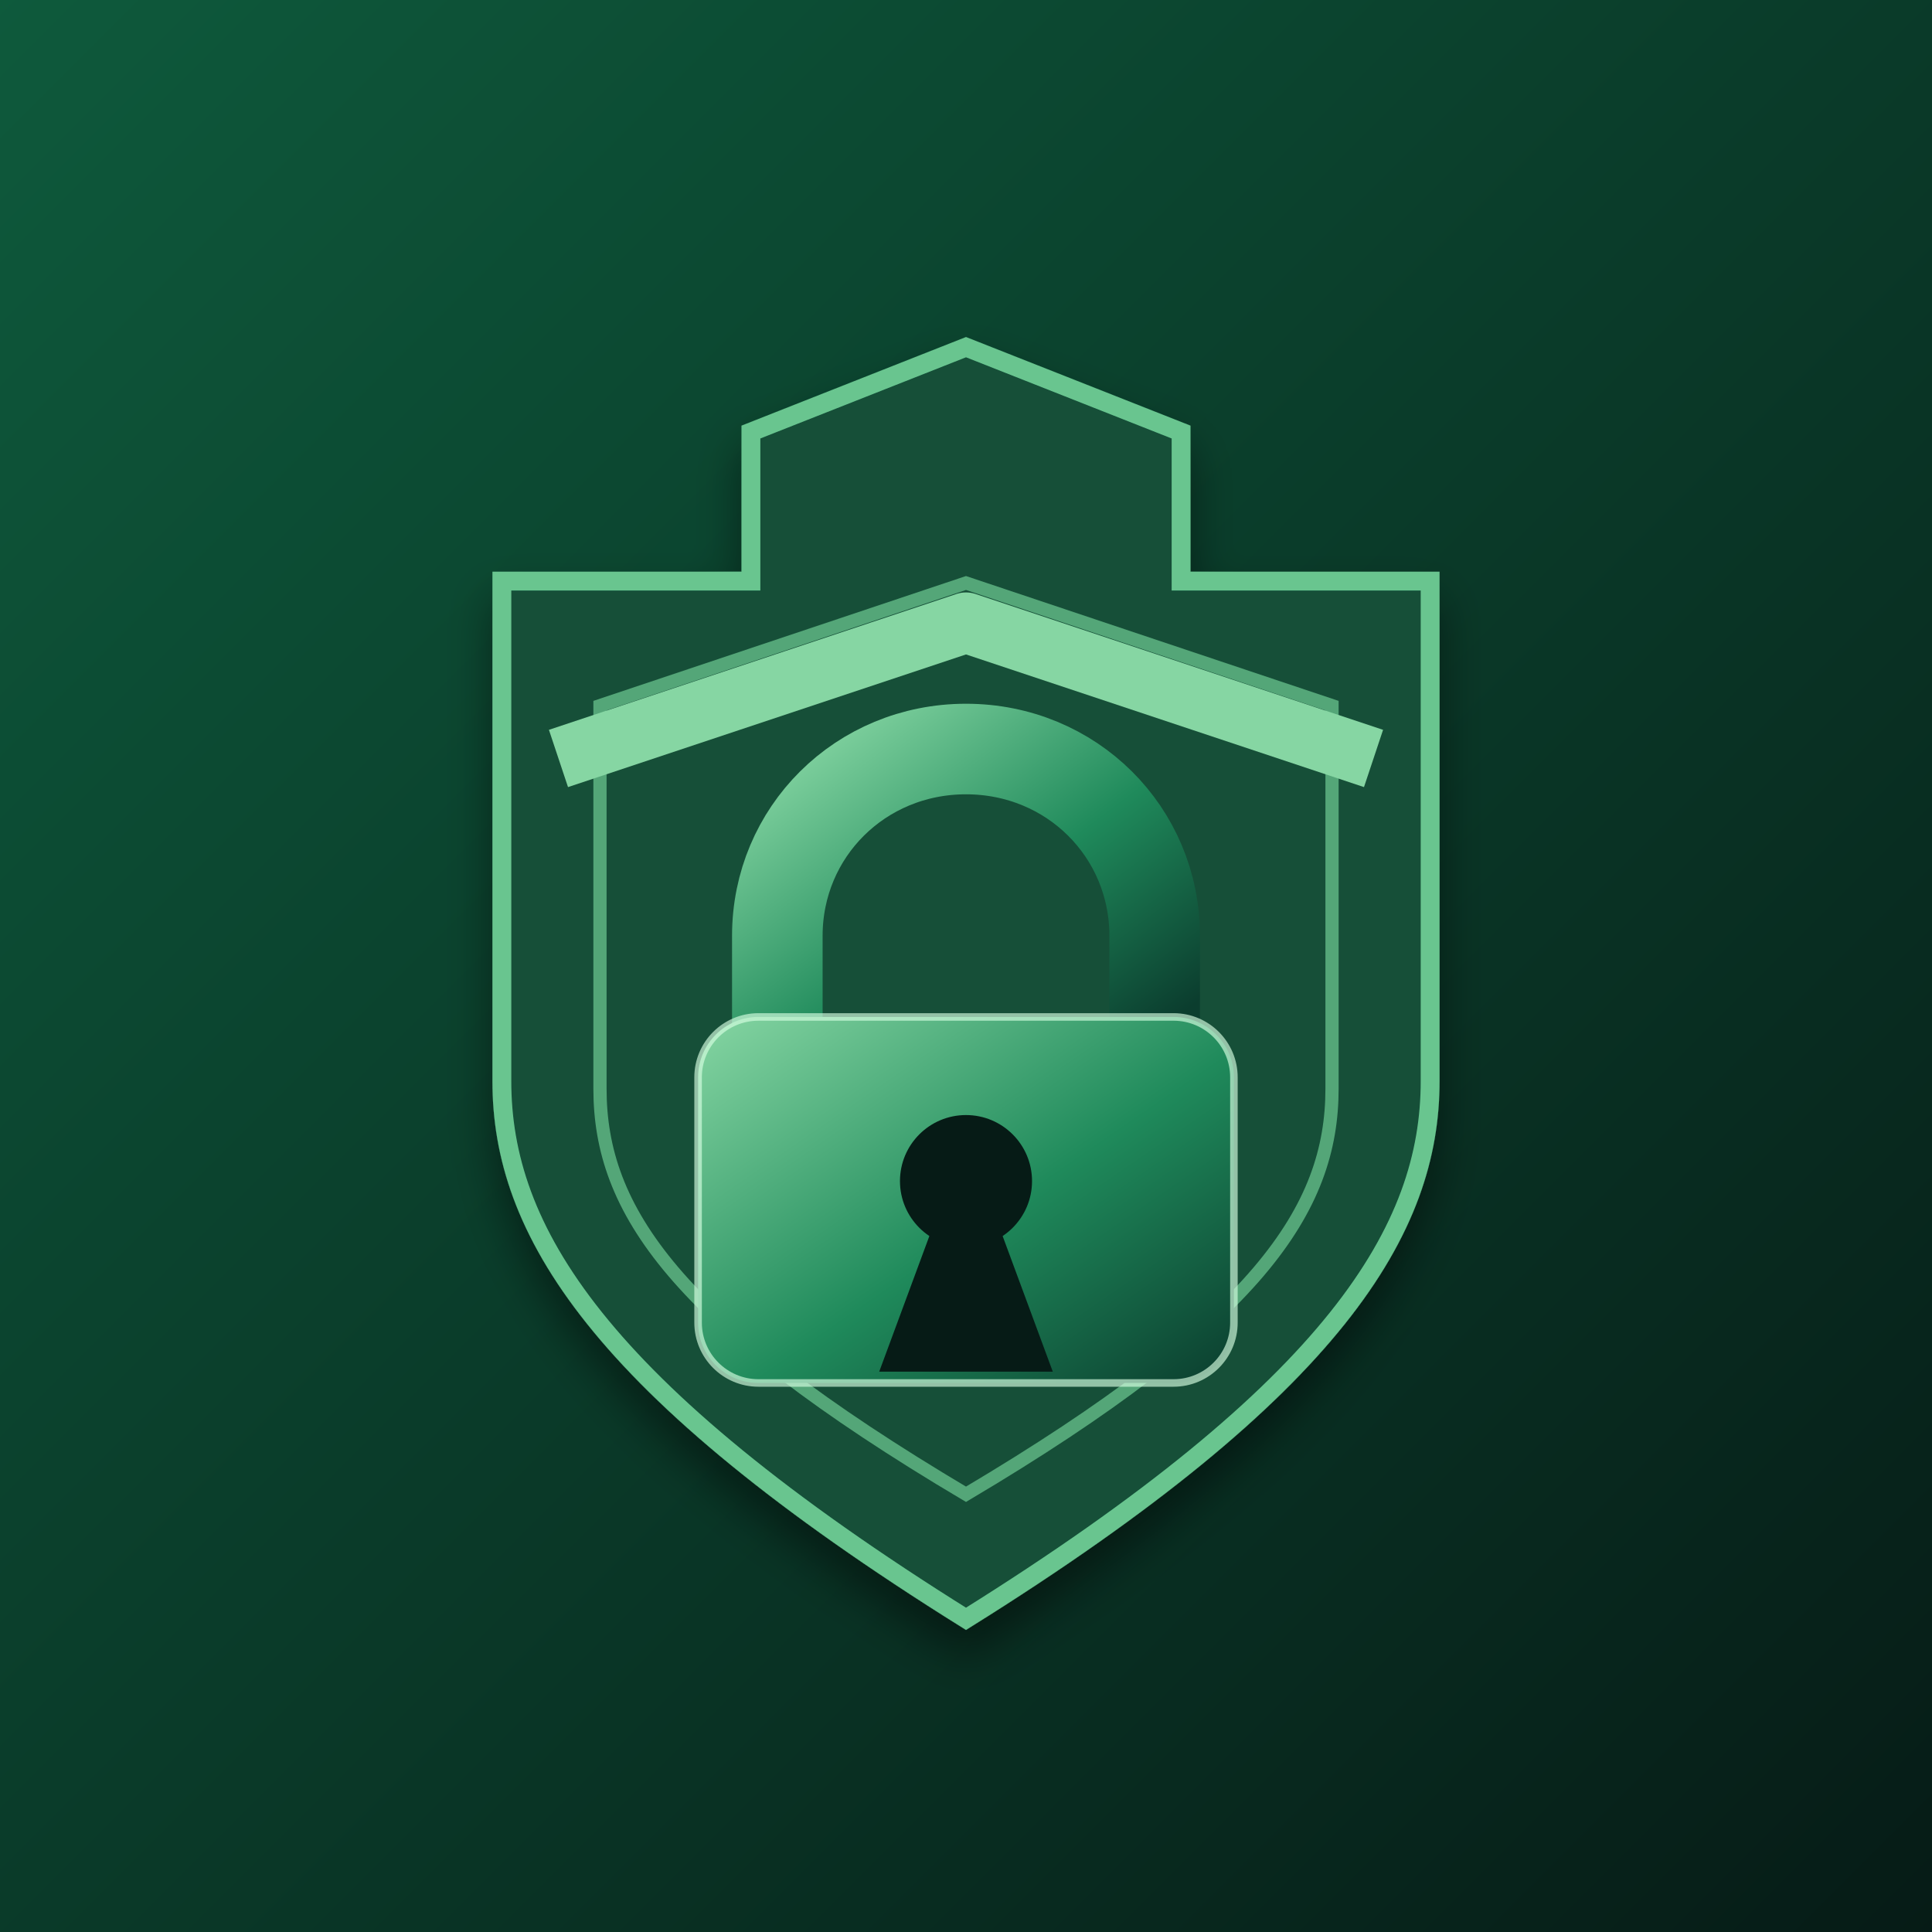
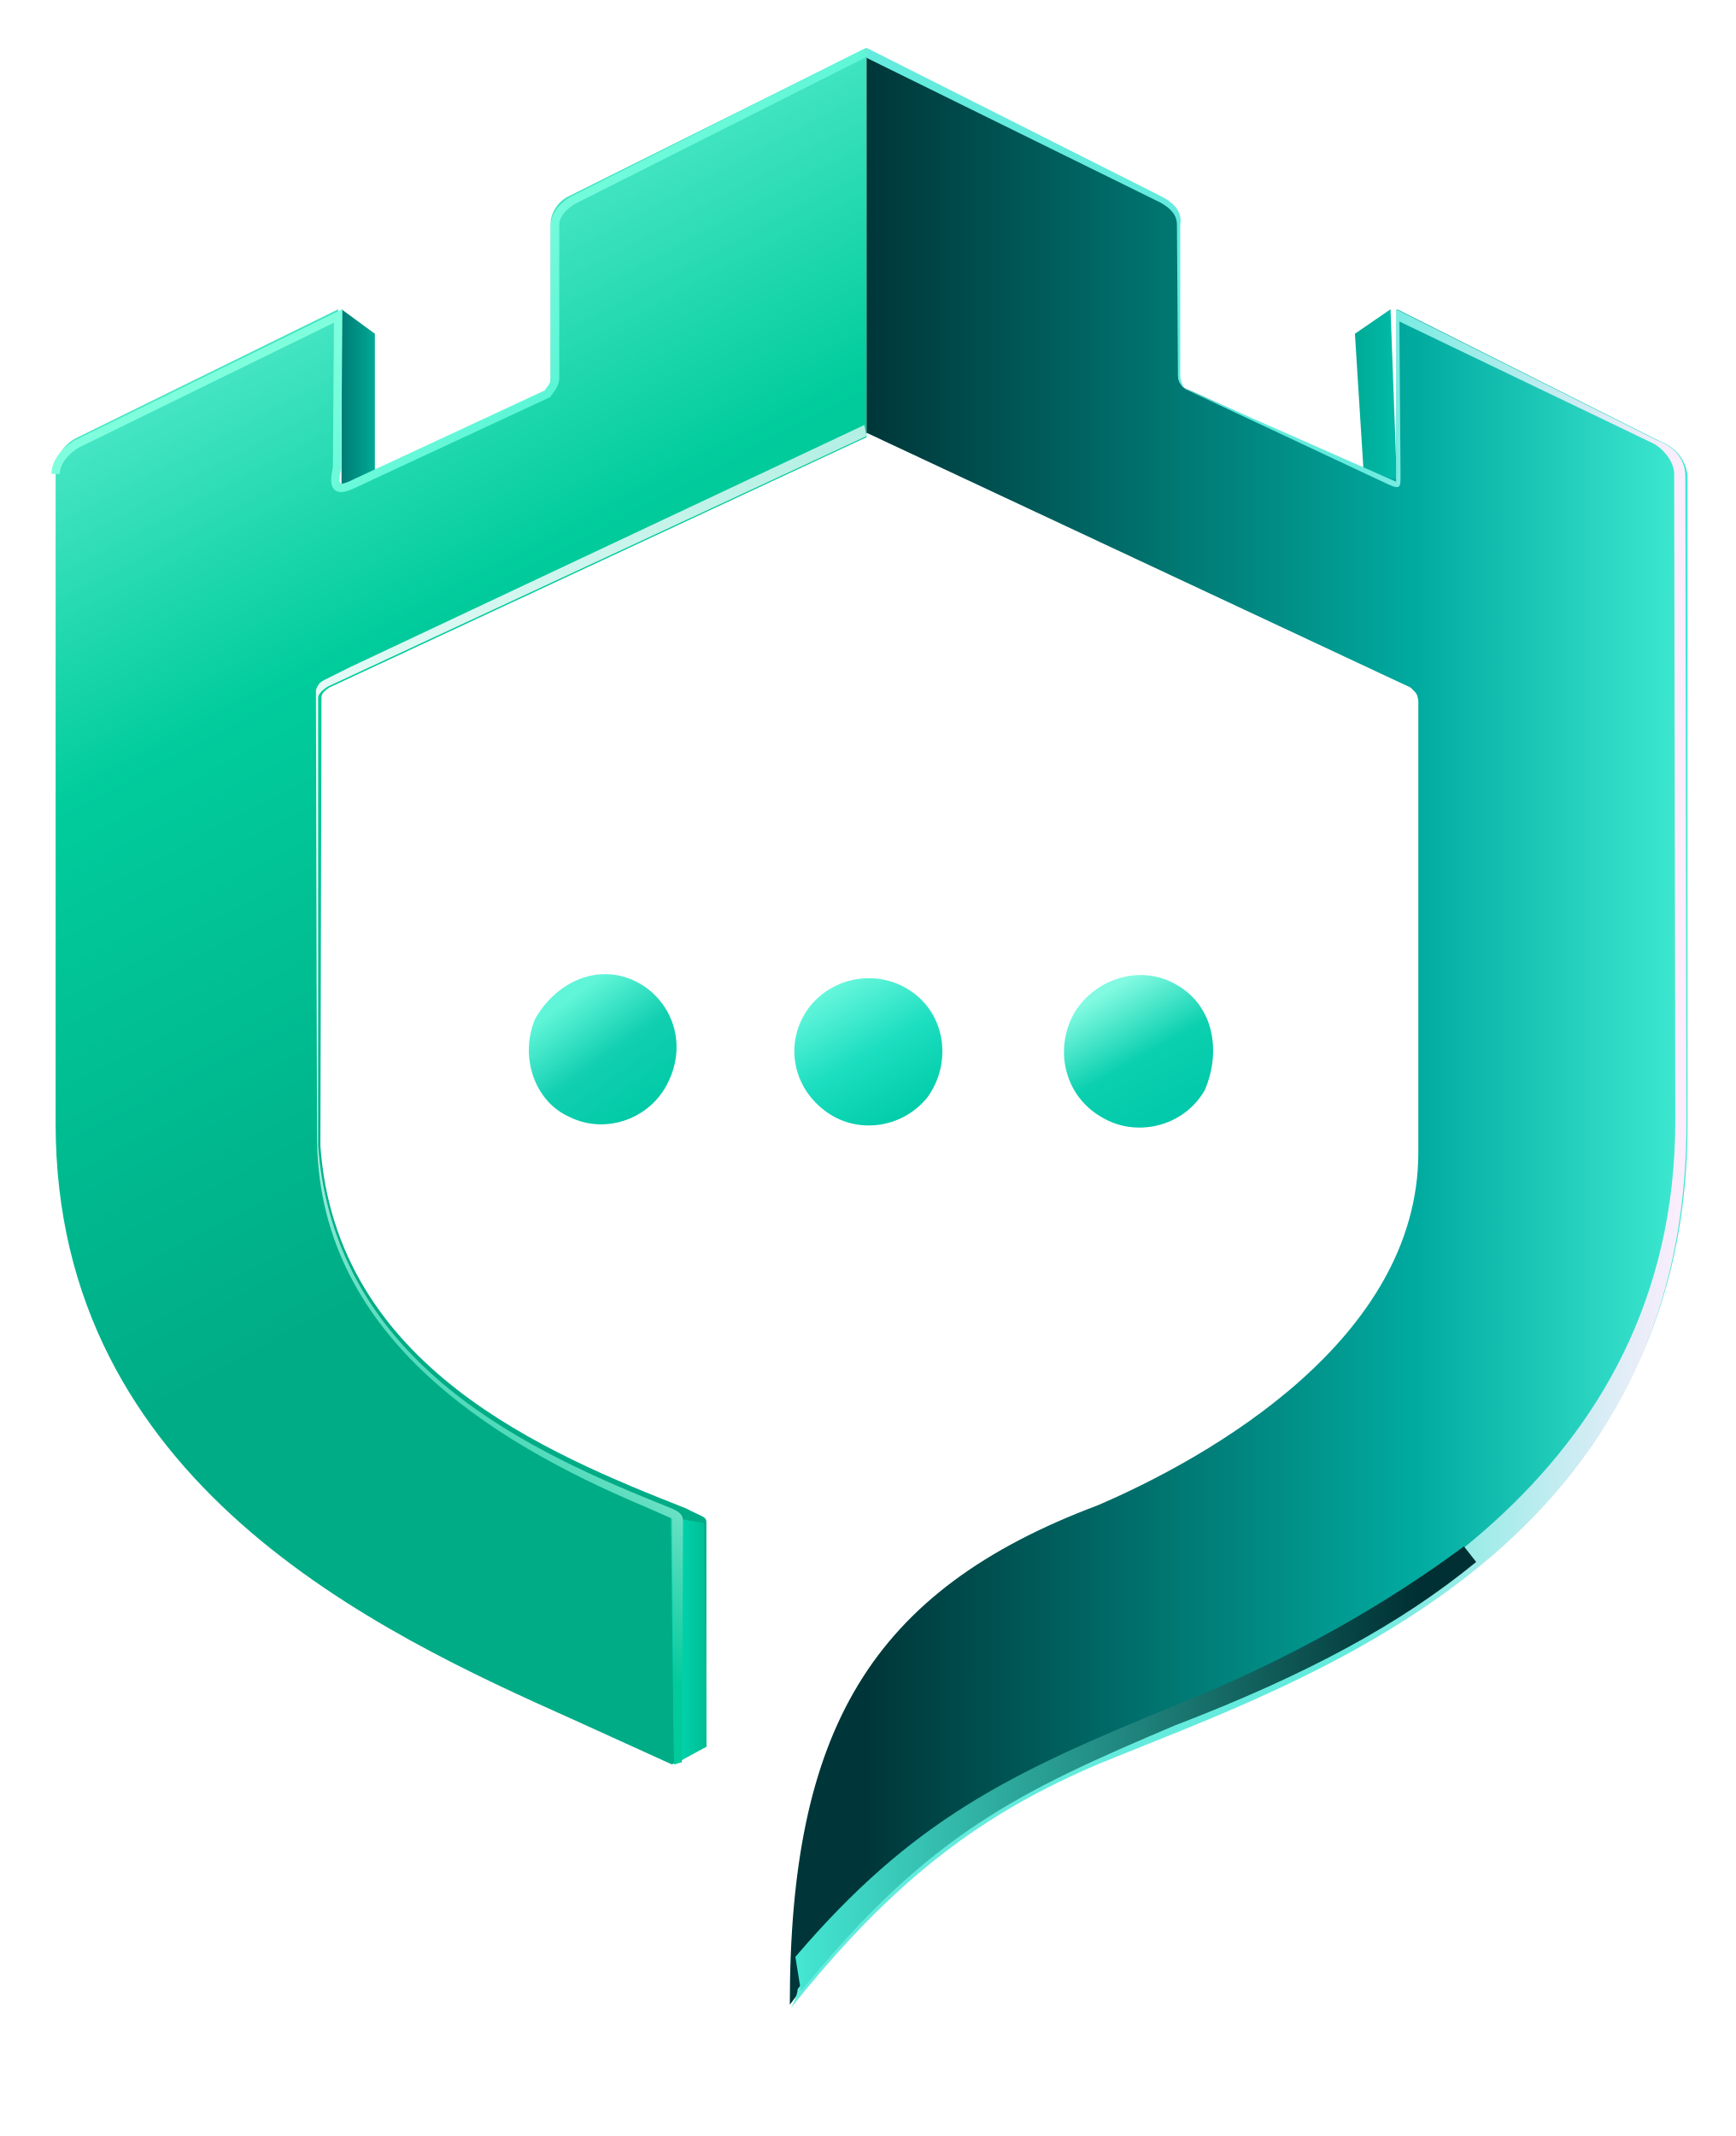
- <svg xmlns="http://www.w3.org/2000/svg" width="1024" height="1024" viewBox="0 0 1024 1024">
+ <svg xmlns="http://www.w3.org/2000/svg" width="156" height="192" viewBox="0 0 156 192" fill="none">
+   <path d="M33.7 30L30.7 27.8V44L33.7 42.4V30Z" fill="url(#paint0_linear_454_12167)" />
+   <path d="M121.8 30L125 27.8L125.6 44L122.6 42.7" fill="url(#paint1_linear_454_12167)" />
+   <path d="M77.9 4.3L51.2 17.6C50.1 18.1 49.5 19.2 49.5 20.1V34C49.5 34.7 49.2 35.1 48.7 35.4L31.6 43.6C31 43.9 30.4 43.5 30.4 42.9V27.8L6.8 39.4C5.7 40 5 41.1 5 42.2V101C5 133.3 33.9 146.7 51.6 154.6L60.4 158.6L63.5 157V136.8C63.5 136.3 63 136.3 61.7 135.6C49 130.6 30.2 122.8 28.8 103L28.9 62.7C28.9 62.3 29.2 62.1 29.6 61.8L77.9 39.3V4.3Z" fill="url(#paint2_linear_454_12167)" />
+   <path d="M149.1 39.6L125.6 27.8L125.5 43C125.4 43.8 110.1 36.4 106.5 34.9C106.2 34.7 105.9 34.2 105.9 33.8V20.2C105.9 19.2 105.5 18.5 104.3 17.9L77.9 4.7V38.9L126.8 61.8C127.3 62.3 127.4 62.3 127.5 63V103.6C127.5 120.4 108.7 131 98.7 135.3C78.2 143 71 155.6 71 180.2C75.6 173.9 83.9 165.4 95.6 159.8C110.5 152.9 151.7 142.5 151.7 101.1V42.7C151.5 41.1 150.4 40.1 149.1 39.6Z" fill="url(#paint3_linear_454_12167)" />
+   <path d="M60.3 136.4L63.3 136.9L63.5 157L60.6 158.6L60.3 136.4Z" fill="url(#paint4_linear_454_12167)" />
+   <path d="M60.4 135.6C47.9 130.6 30.1 122.8 28.6 103V62.7C28.6 62.4 29 62 29.5 61.7L77.9 39.2L77.7 38.2L31.4 60L29.2 61.1C28.6 61.4 28.6 61.6 28.4 62L28.5 102C28.4 119.8 43.9 129.5 57.9 135.4L60.4 136.5L60.6 158.6L61.3 158.4L61.4 136.7C61.4 136.2 61.1 135.9 60.4 135.6Z" fill="url(#paint5_linear_454_12167)" />
+   <path d="M149 39.6L125.5 27.8V43.3L106.7 35C106.2 34.8 105.9 34.3 105.9 33.8L105.8 20.2C105.8 19.3 105.2 18.7 104.3 18.2L77.9 5.2V4.3L104.3 17.6C105.5 18.2 106.3 19 106.1 20.2V33.8C106.1 34.2 106.4 34.9 106.6 35L124.5 43.4C126 44.1 125.9 43.9 125.9 42.4L125.8 28.9L148.7 39.9C149.7 40.5 150.5 41.6 150.5 42.6L150.6 100.7C150.6 132.9 122.7 146.7 104.8 154.1C87.6 161.1 80.8 167 71.7 178.8C71.7 179.4 71.1 180.5 71.1 180.5C80.5 168.7 88.5 162.9 98.9 158.5C117.2 151 151.5 139.9 151.6 101.1L151.5 42.8C151.5 41.2 150.4 40.1 149 39.6Z" fill="url(#paint6_linear_454_12167)" />
+   <path d="M77.9 4.7L51.5 18C50.5 18.6 49.9 19.4 49.9 20.2V34C49.9 34.6 49.4 35.1 49.2 35.4L32 43.4C30.2 44.3 29.9 43.9 30.3 42L30.4 28.4L6.9 39.9C5.9 40.5 5 41.5 5 42.6" stroke="url(#paint7_linear_454_12167)" stroke-width="0.75" stroke-miterlimit="10" />
+   <path d="M108.3 98C106.4 101.3 102.1 102.3 99 100.4C95.7 98.5 94.7 94.3 96.6 91C98.5 87.9 102.7 86.6 105.9 88.6C109.1 90.5 109.8 94.5 108.3 98Z" fill="url(#paint8_linear_454_12167)" />
+   <path d="M83.4 98.6C81.1 101.5 76.9 102 74.1 99.8C71.2 97.6 70.5 93.6 72.7 90.6C74.9 87.7 79 87.1 81.9 89.1C85 91.2 85.6 95.5 83.4 98.6Z" fill="url(#paint9_linear_454_12167)" />
+   <path d="M60 97.4C58.4 100.6 54.4 102 51.2 100.4C48 99 46.7 94.9 48.1 91.6C49.9 88.4 53.5 86.6 56.9 88.1C60.1 89.5 62 93.5 60 97.4Z" fill="url(#paint10_linear_454_12167)" />
+   <path d="M72 179C83.5 164.8 91.7 161 105.6 155.1C117.6 150.5 126 145.9 132.7 140.4L131.6 139C125 143.9 116.4 149 105.4 153.4C90.7 159.4 82 163.6 71.5 175.9L72 179Z" fill="url(#paint11_linear_454_12167)" />
  <defs>
-     <linearGradient id="bg" x1="0" y1="0" x2="1" y2="1">
-       <stop offset="0" stop-color="#0E5A3C" />
-       <stop offset="1" stop-color="#061B16" />
+     <linearGradient id="paint0_linear_454_12167" x1="30.72" y1="35.9" x2="33.74" y2="35.9" gradientUnits="userSpaceOnUse">
+       <stop stop-color="#007C75" />
+       <stop offset="1" stop-color="#00AA96" />
    </linearGradient>
-     <linearGradient id="metal" x1="0" y1="0" x2="1" y2="1">
-       <stop offset="0" stop-color="#86D6A3" />
-       <stop offset="0.55" stop-color="#1F8A5B" />
-       <stop offset="1" stop-color="#0B3D2E" />
+     <linearGradient id="paint1_linear_454_12167" x1="121.8" y1="36.4" x2="125.6" y2="36.4" gradientUnits="userSpaceOnUse">
+       <stop stop-color="#00AA96" />
+       <stop offset="1" stop-color="#00BCA9" />
    </linearGradient>
-     <filter id="shadow" x="-20%" y="-20%" width="140%" height="140%">
-       <feDropShadow dx="0" dy="14" stdDeviation="12" flood-color="#000" flood-opacity="0.45" />
-     </filter>
+     <linearGradient id="paint2_linear_454_12167" x1="18.55" y1="5.2" x2="68.05" y2="98.15" gradientUnits="userSpaceOnUse">
+       <stop stop-color="#83FCE6" />
+       <stop offset="0.505" stop-color="#01CC9C" />
+       <stop offset="1" stop-color="#00AC86" />
+     </linearGradient>
+     <linearGradient id="paint3_linear_454_12167" x1="77.9" y1="94.45" x2="151.7" y2="94.45" gradientUnits="userSpaceOnUse">
+       <stop stop-color="#003639" />
+       <stop offset="0.672" stop-color="#01ABA0" />
+       <stop offset="1" stop-color="#3FEAD2" />
+     </linearGradient>
+     <linearGradient id="paint4_linear_454_12167" x1="60.3" y1="148.85" x2="63.3" y2="148.85" gradientUnits="userSpaceOnUse">
+       <stop stop-color="#01DAB7" />
+       <stop offset="1" stop-color="#00BF94" />
+     </linearGradient>
+     <linearGradient id="paint5_linear_454_12167" x1="75.92" y1="30.6" x2="11.36" y2="121.81" gradientUnits="userSpaceOnUse">
+       <stop stop-color="#ACEEE1" />
+       <stop offset="0.687" stop-color="white" />
+       <stop offset="0.961" stop-color="#01CA9B" />
+     </linearGradient>
+     <linearGradient id="paint6_linear_454_12167" x1="77.97" y1="72.5" x2="151.5" y2="72.5" gradientUnits="userSpaceOnUse">
+       <stop offset="0.591" stop-color="#64EBDD" />
+       <stop offset="1" stop-color="#FEEDFD" />
+     </linearGradient>
+     <linearGradient id="paint7_linear_454_12167" x1="50.12" y1="10.9" x2="78.54" y2="39.3" gradientUnits="userSpaceOnUse">
+       <stop stop-color="#7FFEDE" />
+       <stop offset="1" stop-color="#2AEACC" />
+     </linearGradient>
+     <linearGradient id="paint8_linear_454_12167" x1="99.11" y1="89.3" x2="105.8" y2="101" gradientUnits="userSpaceOnUse">
+       <stop stop-color="#82FAE1" />
+       <stop offset="0.494" stop-color="#0BD0AF" />
+       <stop offset="1" stop-color="#00C8AA" />
+     </linearGradient>
+     <linearGradient id="paint9_linear_454_12167" x1="74.11" y1="89.3" x2="80.81" y2="101" gradientUnits="userSpaceOnUse">
+       <stop stop-color="#64F6DB" />
+       <stop offset="0.494" stop-color="#1CDEC0" />
+       <stop offset="1" stop-color="#00CCA8" />
+     </linearGradient>
+     <linearGradient id="paint10_linear_454_12167" x1="50.45" y1="90.3" x2="57.71" y2="100.33" gradientUnits="userSpaceOnUse">
+       <stop stop-color="#60F5D8" />
+       <stop offset="0.499" stop-color="#11CFB0" />
+       <stop offset="1" stop-color="#00CAA6" />
+     </linearGradient>
+     <linearGradient id="paint11_linear_454_12167" x1="71.12" y1="136.23" x2="127.4" y2="136.23" gradientUnits="userSpaceOnUse">
+       <stop stop-color="#45E8D4" />
+       <stop offset="1" stop-color="#003033" />
+     </linearGradient>
  </defs>
-   <rect width="1024" height="1024" fill="url(#bg)" />
-   <path d="M266 308H398V229L512 184L626 229V308H758V573C758 651 709 735 512 858C315 735 266 651 266 573Z" fill="#124F38" stroke="#69C58F" stroke-width="10" filter="url(#shadow)" />
-   <path d="M318 374L512 309L706 374V577C706 641 667 700 512 792C357 700 318 641 318 577Z" fill="none" stroke="#69C58F" stroke-opacity=".74" stroke-width="7" />
-   <path d="M296 402L512 330L728 402" fill="none" stroke="#86D6A3" stroke-width="32" stroke-linejoin="round" />
-   <path d="M412 548V496C412 441 456 397 512 397C568 397 612 441 612 496V548" fill="none" stroke="url(#metal)" stroke-width="48" stroke-linecap="round" />
-   <rect x="370" y="539" width="284" height="194" rx="32" fill="url(#metal)" stroke="#D7FFE2" stroke-opacity=".65" stroke-width="4" />
-   <circle cx="512" cy="626" r="35" fill="#061B16" />
-   <path d="M493 654H531L558 727H466Z" fill="#061B16" />
</svg>
